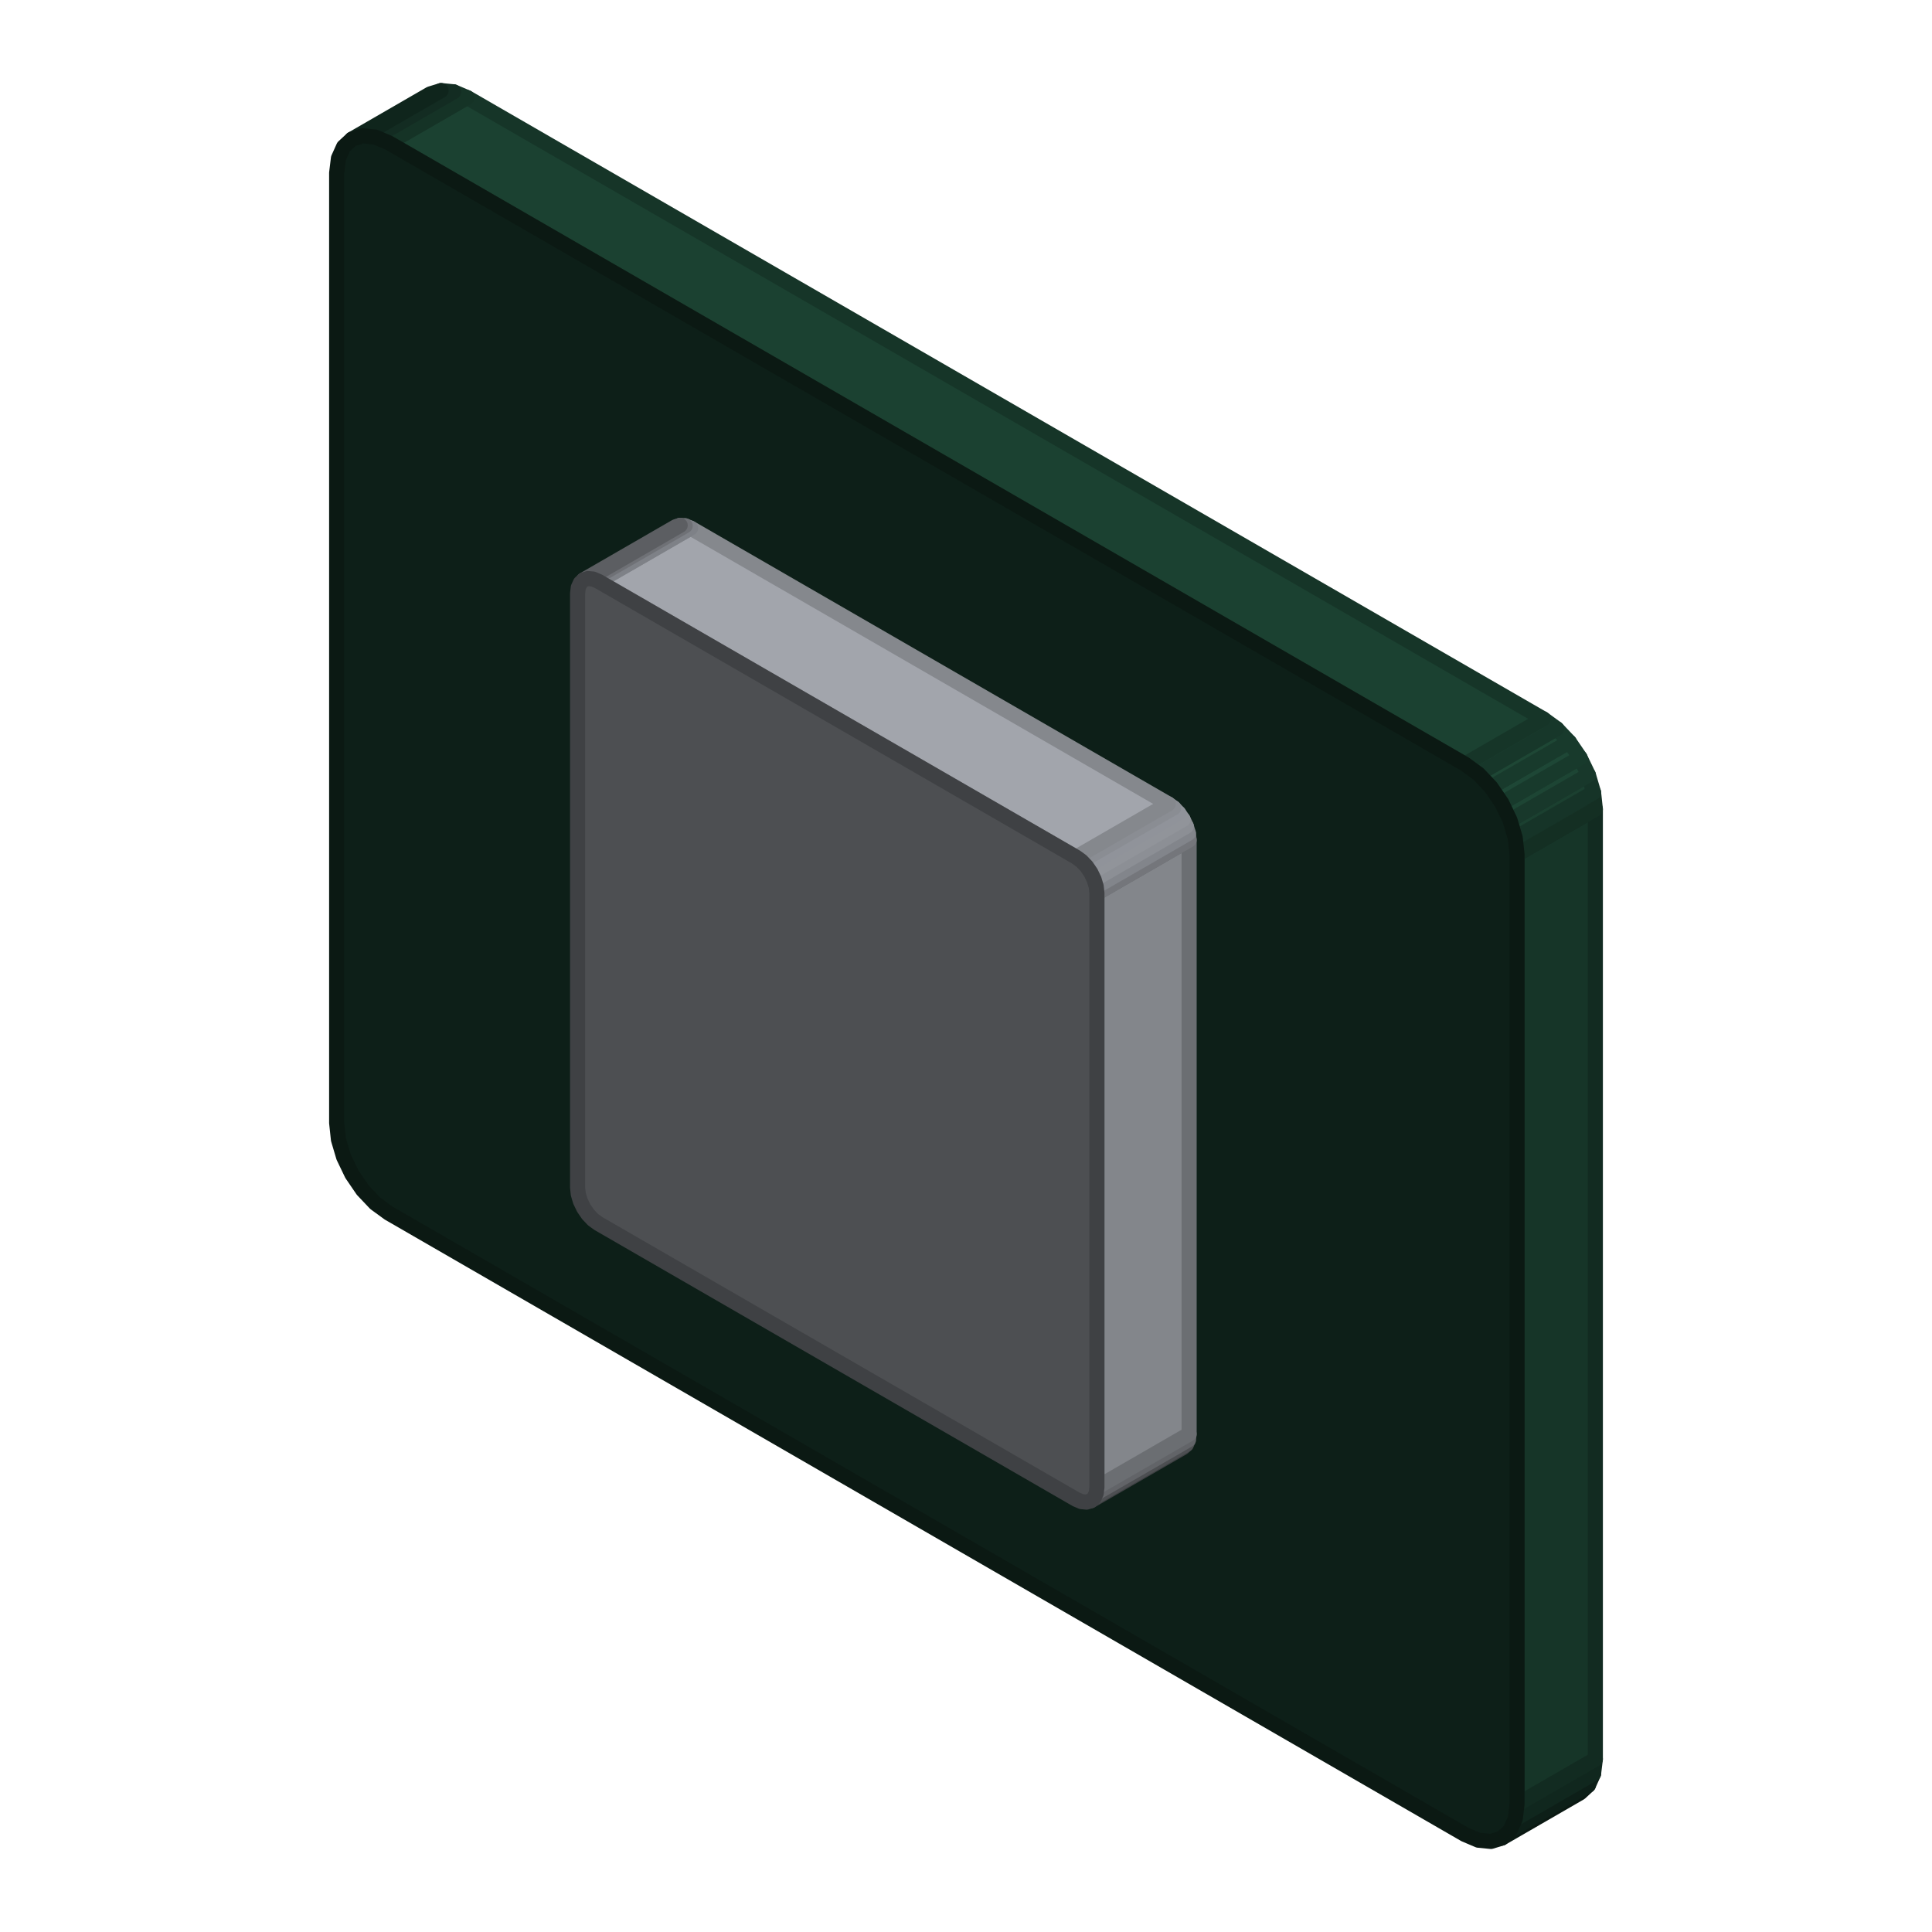
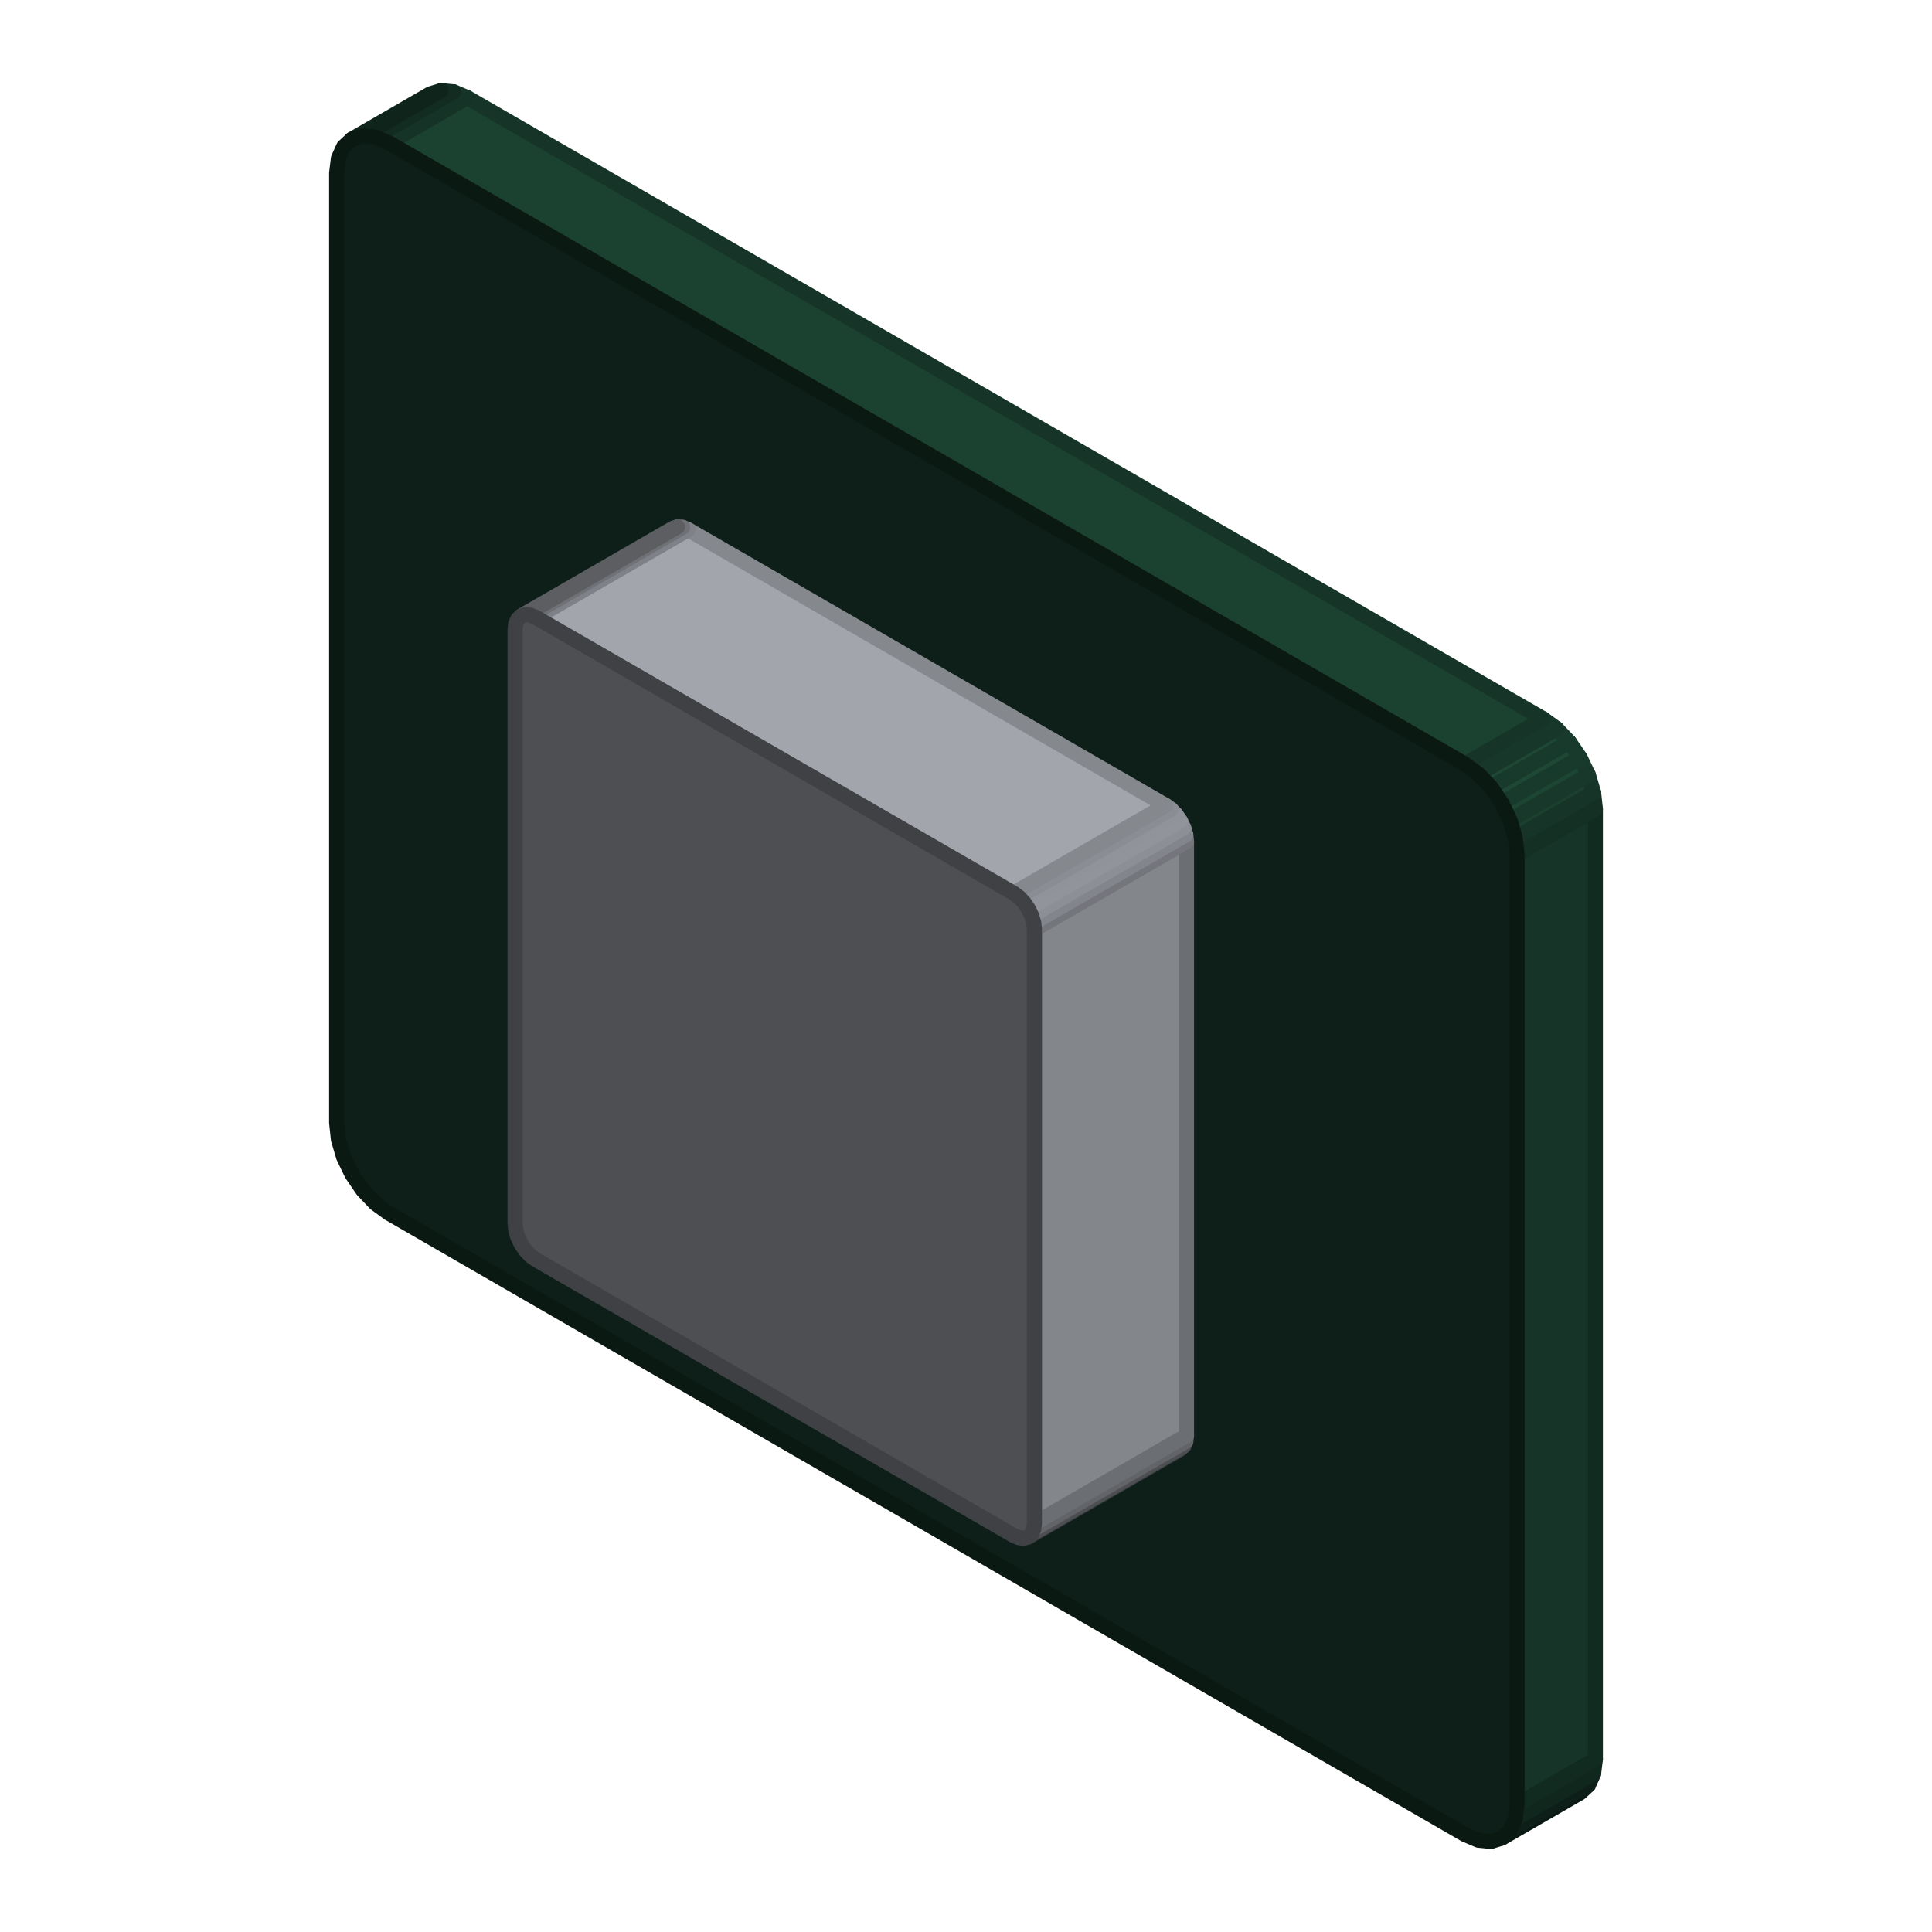
<svg xmlns="http://www.w3.org/2000/svg" viewBox="0 0 64 64" width="64" height="64" role="img" aria-label="Seeed XIAO (ESP32 family)">
  <g shape-rendering="geometricPrecision">
    <path d="M52.342 59.391L52.617 59.137L50.021 60.635L49.747 60.89Z" fill="#0d1f18" stroke="#0b1913" stroke-width=".5" stroke-linejoin="round" />
    <path d="M52.617 59.137L52.789 58.755L50.194 60.254L50.021 60.635Z" fill="#10261d" stroke="#0d1f18" stroke-width=".5" stroke-linejoin="round" />
    <path d="M52.789 58.755L52.848 58.273L50.253 59.771L50.194 60.254Z" fill="#143024" stroke="#10271e" stroke-width=".5" stroke-linejoin="round" />
    <path d="M52.848 58.273L52.848 26.804L50.253 28.302L50.253 59.771Z" fill="#163528" stroke="#122b21" stroke-width=".5" stroke-linejoin="round" />
    <path d="M52.848 26.804L52.789 26.253L50.194 27.752L50.253 28.302Z" fill="#18392b" stroke="#142f23" stroke-width=".5" stroke-linejoin="round" />
    <path d="M52.789 26.253L52.617 25.673L50.021 27.171L50.194 27.752Z" fill="#1b4030" stroke="#163428" stroke-width=".5" stroke-linejoin="round" />
    <path d="M52.617 25.673L52.342 25.101L49.747 26.6L50.021 27.171Z" fill="#1d4534" stroke="#18382b" stroke-width=".5" stroke-linejoin="round" />
    <path d="M52.342 25.101L51.985 24.578L49.389 26.076L49.747 26.6Z" fill="#1e4736" stroke="#183a2c" stroke-width=".5" stroke-linejoin="round" />
    <path d="M51.985 24.578L51.568 24.138L48.973 25.637L49.389 26.076Z" fill="#1e4735" stroke="#183a2c" stroke-width=".5" stroke-linejoin="round" />
    <path d="M51.568 24.138L51.121 23.812L48.526 25.311L48.973 25.637Z" fill="#1c4433" stroke="#17372a" stroke-width=".5" stroke-linejoin="round" />
    <path d="M51.121 23.812L15.474 3.231L12.879 4.73L48.526 25.311Z" fill="#1b4131" stroke="#163528" stroke-width=".5" stroke-linejoin="round" />
    <path d="M15.474 3.231L15.027 3.041L12.432 4.54L12.879 4.73Z" fill="#1a3e2f" stroke="#153326" stroke-width=".5" stroke-linejoin="round" />
    <path d="M15.027 3.041L14.611 3L12.015 4.498L12.432 4.54Z" fill="#173629" stroke="#132c22" stroke-width=".5" stroke-linejoin="round" />
    <path d="M14.611 3L14.253 3.11L11.658 4.609L12.015 4.498Z" fill="#132d22" stroke="#0f251c" stroke-width=".5" stroke-linejoin="round" />
    <path d="M48.526 60.769L48.973 60.959L49.389 61L49.747 60.89L50.021 60.635L50.194 60.254L50.253 59.771L50.253 28.302L50.194 27.752L50.021 27.171L49.747 26.6L49.389 26.076L48.973 25.637L48.526 25.311L12.879 4.73L12.432 4.54L12.015 4.498L11.658 4.609L11.383 4.863L11.211 5.245L11.152 5.727L11.152 37.196L11.211 37.747L11.383 38.327L11.658 38.899L12.015 39.422L12.432 39.862L12.879 40.188Z" fill="#0d1f18" stroke="#0b1913" stroke-width=".5" stroke-linejoin="round" />
-     <path d="M39.189 47.953L39.298 47.851L36.245 49.614L36.135 49.716Z" fill="#4d4f52" stroke="#3f4144" stroke-width=".5" stroke-linejoin="round" />
-     <path d="M39.298 47.851L39.367 47.698L36.314 49.461L36.245 49.614Z" fill="#5e6064" stroke="#4d4f52" stroke-width=".5" stroke-linejoin="round" />
-     <path d="M39.367 47.698L39.391 47.506L36.337 49.269L36.314 49.461Z" fill="#777a7f" stroke="#626468" stroke-width=".5" stroke-linejoin="round" />
-     <path d="M39.391 47.506L39.391 27.826L36.337 29.589L36.337 49.269Z" fill="#83868b" stroke="#6b6e72" stroke-width=".5" stroke-linejoin="round" />
-     <path d="M39.391 27.826L39.367 27.606L36.314 29.369L36.337 29.589Z" fill="#8d9097" stroke="#74767b" stroke-width=".5" stroke-linejoin="round" />
-     <path d="M39.367 27.606L39.298 27.374L36.245 29.137L36.314 29.369Z" fill="#9fa2a9" stroke="#82858b" stroke-width=".5" stroke-linejoin="round" />
-     <path d="M39.298 27.374L39.189 27.145L36.135 28.908L36.245 29.137Z" fill="#abafb6" stroke="#8c8f95" stroke-width=".5" stroke-linejoin="round" />
-     <path d="M39.189 27.145L39.045 26.936L35.992 28.699L36.135 28.908Z" fill="#b1b5bc" stroke="#91949a" stroke-width=".5" stroke-linejoin="round" />
-     <path d="M39.045 26.936L38.879 26.76L35.825 28.523L35.992 28.699Z" fill="#b0b4bb" stroke="#90939a" stroke-width=".5" stroke-linejoin="round" />
-     <path d="M38.879 26.76L38.7 26.63L35.647 28.393L35.825 28.523Z" fill="#a8acb3" stroke="#8a8d93" stroke-width=".5" stroke-linejoin="round" />
-     <path d="M38.7 26.63L22.877 17.494L19.824 19.257L35.647 28.393Z" fill="#a2a5ac" stroke="#85888d" stroke-width=".5" stroke-linejoin="round" />
-     <path d="M22.877 17.494L22.698 17.418L19.645 19.181L19.824 19.257Z" fill="#9a9da4" stroke="#7e8187" stroke-width=".5" stroke-linejoin="round" />
-     <path d="M22.698 17.418L22.532 17.402L19.478 19.165L19.645 19.181Z" fill="#878a90" stroke="#6f7176" stroke-width=".5" stroke-linejoin="round" />
-     <path d="M22.532 17.402L22.389 17.446L19.335 19.209L19.478 19.165Z" fill="#707277" stroke="#5c5e62" stroke-width=".5" stroke-linejoin="round" />
-     <path d="M35.647 49.667L35.825 49.743L35.992 49.76L36.135 49.716L36.245 49.614L36.314 49.461L36.337 49.269L36.337 29.589L36.314 29.369L36.245 29.137L36.135 28.908L35.992 28.699L35.825 28.523L35.647 28.393L19.824 19.257L19.645 19.181L19.478 19.165L19.335 19.209L19.225 19.311L19.156 19.463L19.133 19.656L19.133 39.335L19.156 39.556L19.225 39.788L19.335 40.016L19.478 40.226L19.645 40.402L19.824 40.532Z" fill="#4d4f52" stroke="#3f4144" stroke-width=".5" stroke-linejoin="round" />
+     <path d="M39.102 48.003L39.212 47.901L34.174 50.81L34.064 50.912Z" fill="#4d4f52" stroke="#3f4144" stroke-width=".5" stroke-linejoin="round" />
+     <path d="M39.212 47.901L39.281 47.748L34.243 50.657L34.174 50.81Z" fill="#5e6064" stroke="#4d4f52" stroke-width=".5" stroke-linejoin="round" />
+     <path d="M39.281 47.748L39.305 47.555L34.266 50.464L34.243 50.657Z" fill="#777a7f" stroke="#626468" stroke-width=".5" stroke-linejoin="round" />
+     <path d="M39.305 47.555L39.305 27.876L34.266 30.785L34.266 50.464Z" fill="#83868b" stroke="#6b6e72" stroke-width=".5" stroke-linejoin="round" />
+     <path d="M39.305 27.876L39.281 27.656L34.243 30.565L34.266 30.785Z" fill="#8d9097" stroke="#74767b" stroke-width=".5" stroke-linejoin="round" />
+     <path d="M39.281 27.656L39.212 27.424L34.174 30.333L34.243 30.565Z" fill="#9fa2a9" stroke="#82858b" stroke-width=".5" stroke-linejoin="round" />
+     <path d="M39.212 27.424L39.102 27.195L34.064 30.104L34.174 30.333Z" fill="#abafb6" stroke="#8c8f95" stroke-width=".5" stroke-linejoin="round" />
+     <path d="M39.102 27.195L38.959 26.986L33.921 29.895L34.064 30.104Z" fill="#b1b5bc" stroke="#91949a" stroke-width=".5" stroke-linejoin="round" />
+     <path d="M38.959 26.986L38.792 26.81L33.754 29.719L33.921 29.895Z" fill="#b0b4bb" stroke="#90939a" stroke-width=".5" stroke-linejoin="round" />
+     <path d="M38.792 26.81L38.614 26.68L33.575 29.588L33.754 29.719Z" fill="#a8acb3" stroke="#8a8d93" stroke-width=".5" stroke-linejoin="round" />
+     <path d="M38.614 26.68L22.791 17.544L17.753 20.453L33.575 29.588Z" fill="#a2a5ac" stroke="#85888d" stroke-width=".5" stroke-linejoin="round" />
+     <path d="M22.791 17.544L22.612 17.468L17.574 20.377L17.753 20.453Z" fill="#9a9da4" stroke="#7e8187" stroke-width=".5" stroke-linejoin="round" />
+     <path d="M22.612 17.468L22.445 17.452L17.407 20.36L17.574 20.377Z" fill="#878a90" stroke="#6f7176" stroke-width=".5" stroke-linejoin="round" />
+     <path d="M22.445 17.452L22.302 17.496L17.264 20.405L17.407 20.36Z" fill="#707277" stroke="#5c5e62" stroke-width=".5" stroke-linejoin="round" />
+     <path d="M33.575 50.863L33.754 50.939L33.921 50.956L34.064 50.912L34.174 50.81L34.243 50.657L34.266 50.464L34.266 30.785L34.243 30.565L34.174 30.333L34.064 30.104L33.921 29.895L33.754 29.719L33.575 29.588L17.753 20.453L17.574 20.377L17.407 20.36L17.264 20.405L17.154 20.506L17.085 20.659L17.062 20.852L17.062 40.531L17.085 40.751L17.154 40.984L17.264 41.212L17.407 41.422L17.574 41.597L17.753 41.728Z" fill="#4d4f52" stroke="#3f4144" stroke-width=".5" stroke-linejoin="round" />
  </g>
</svg>
